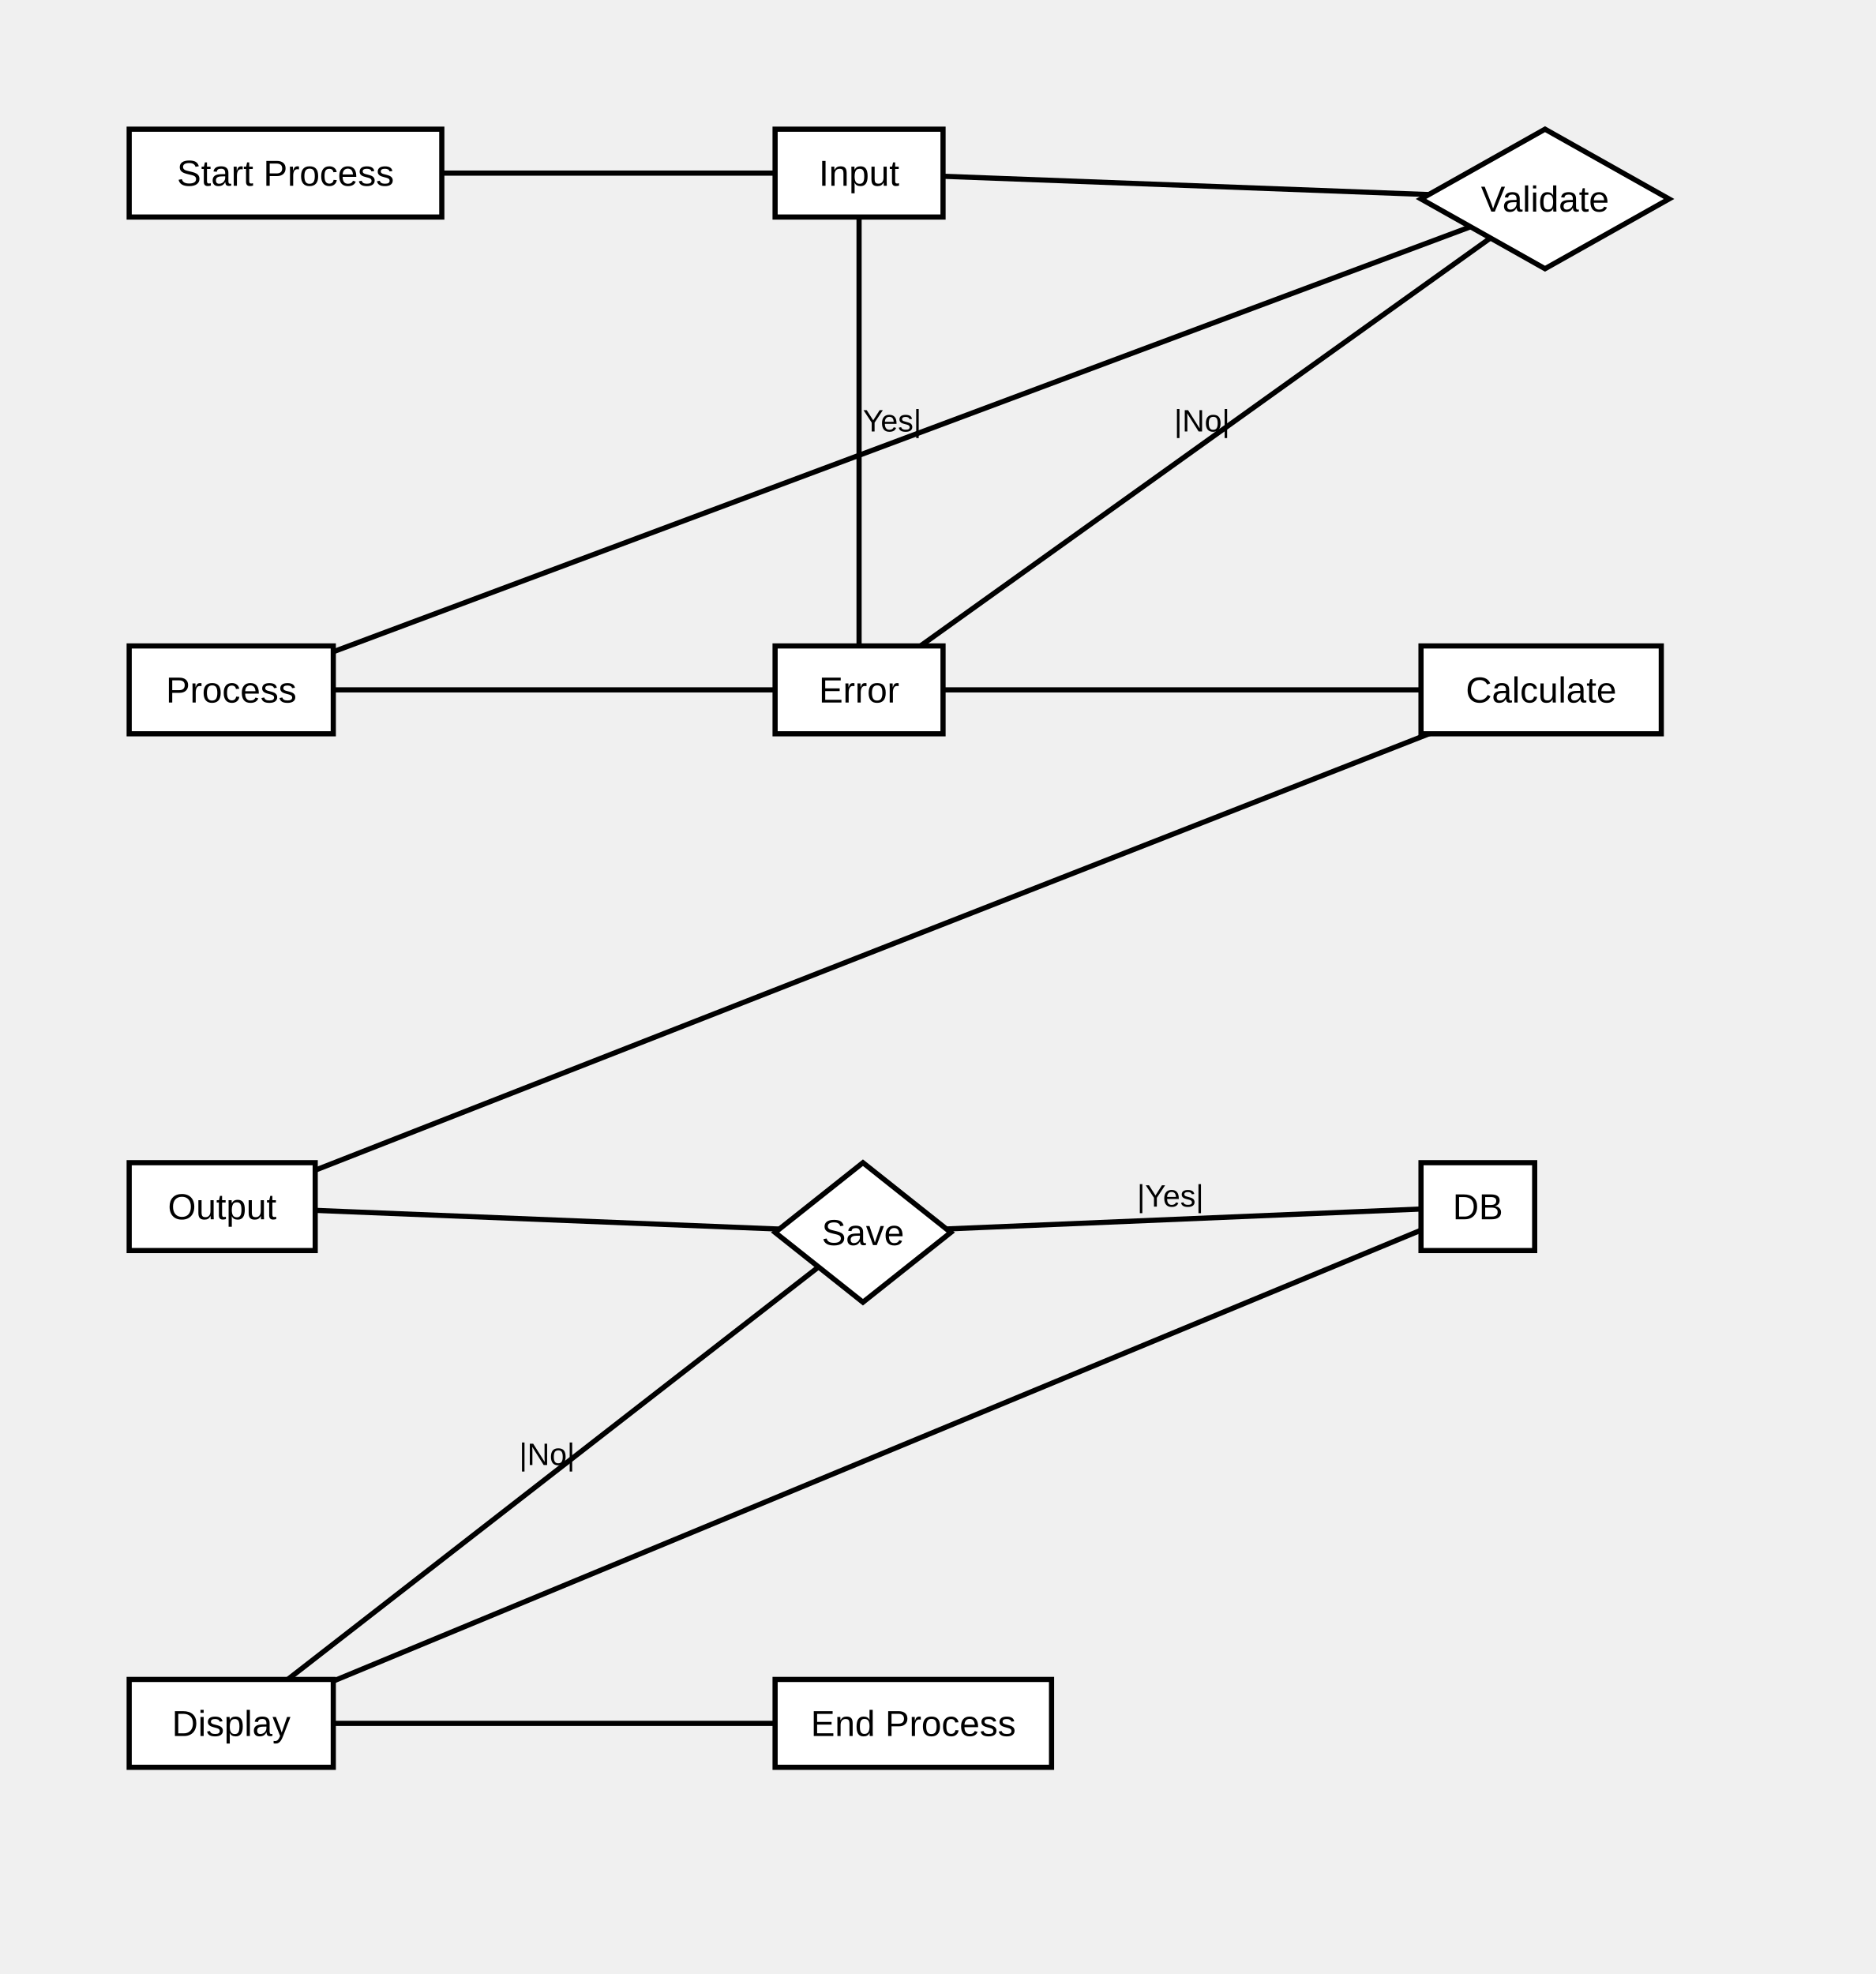
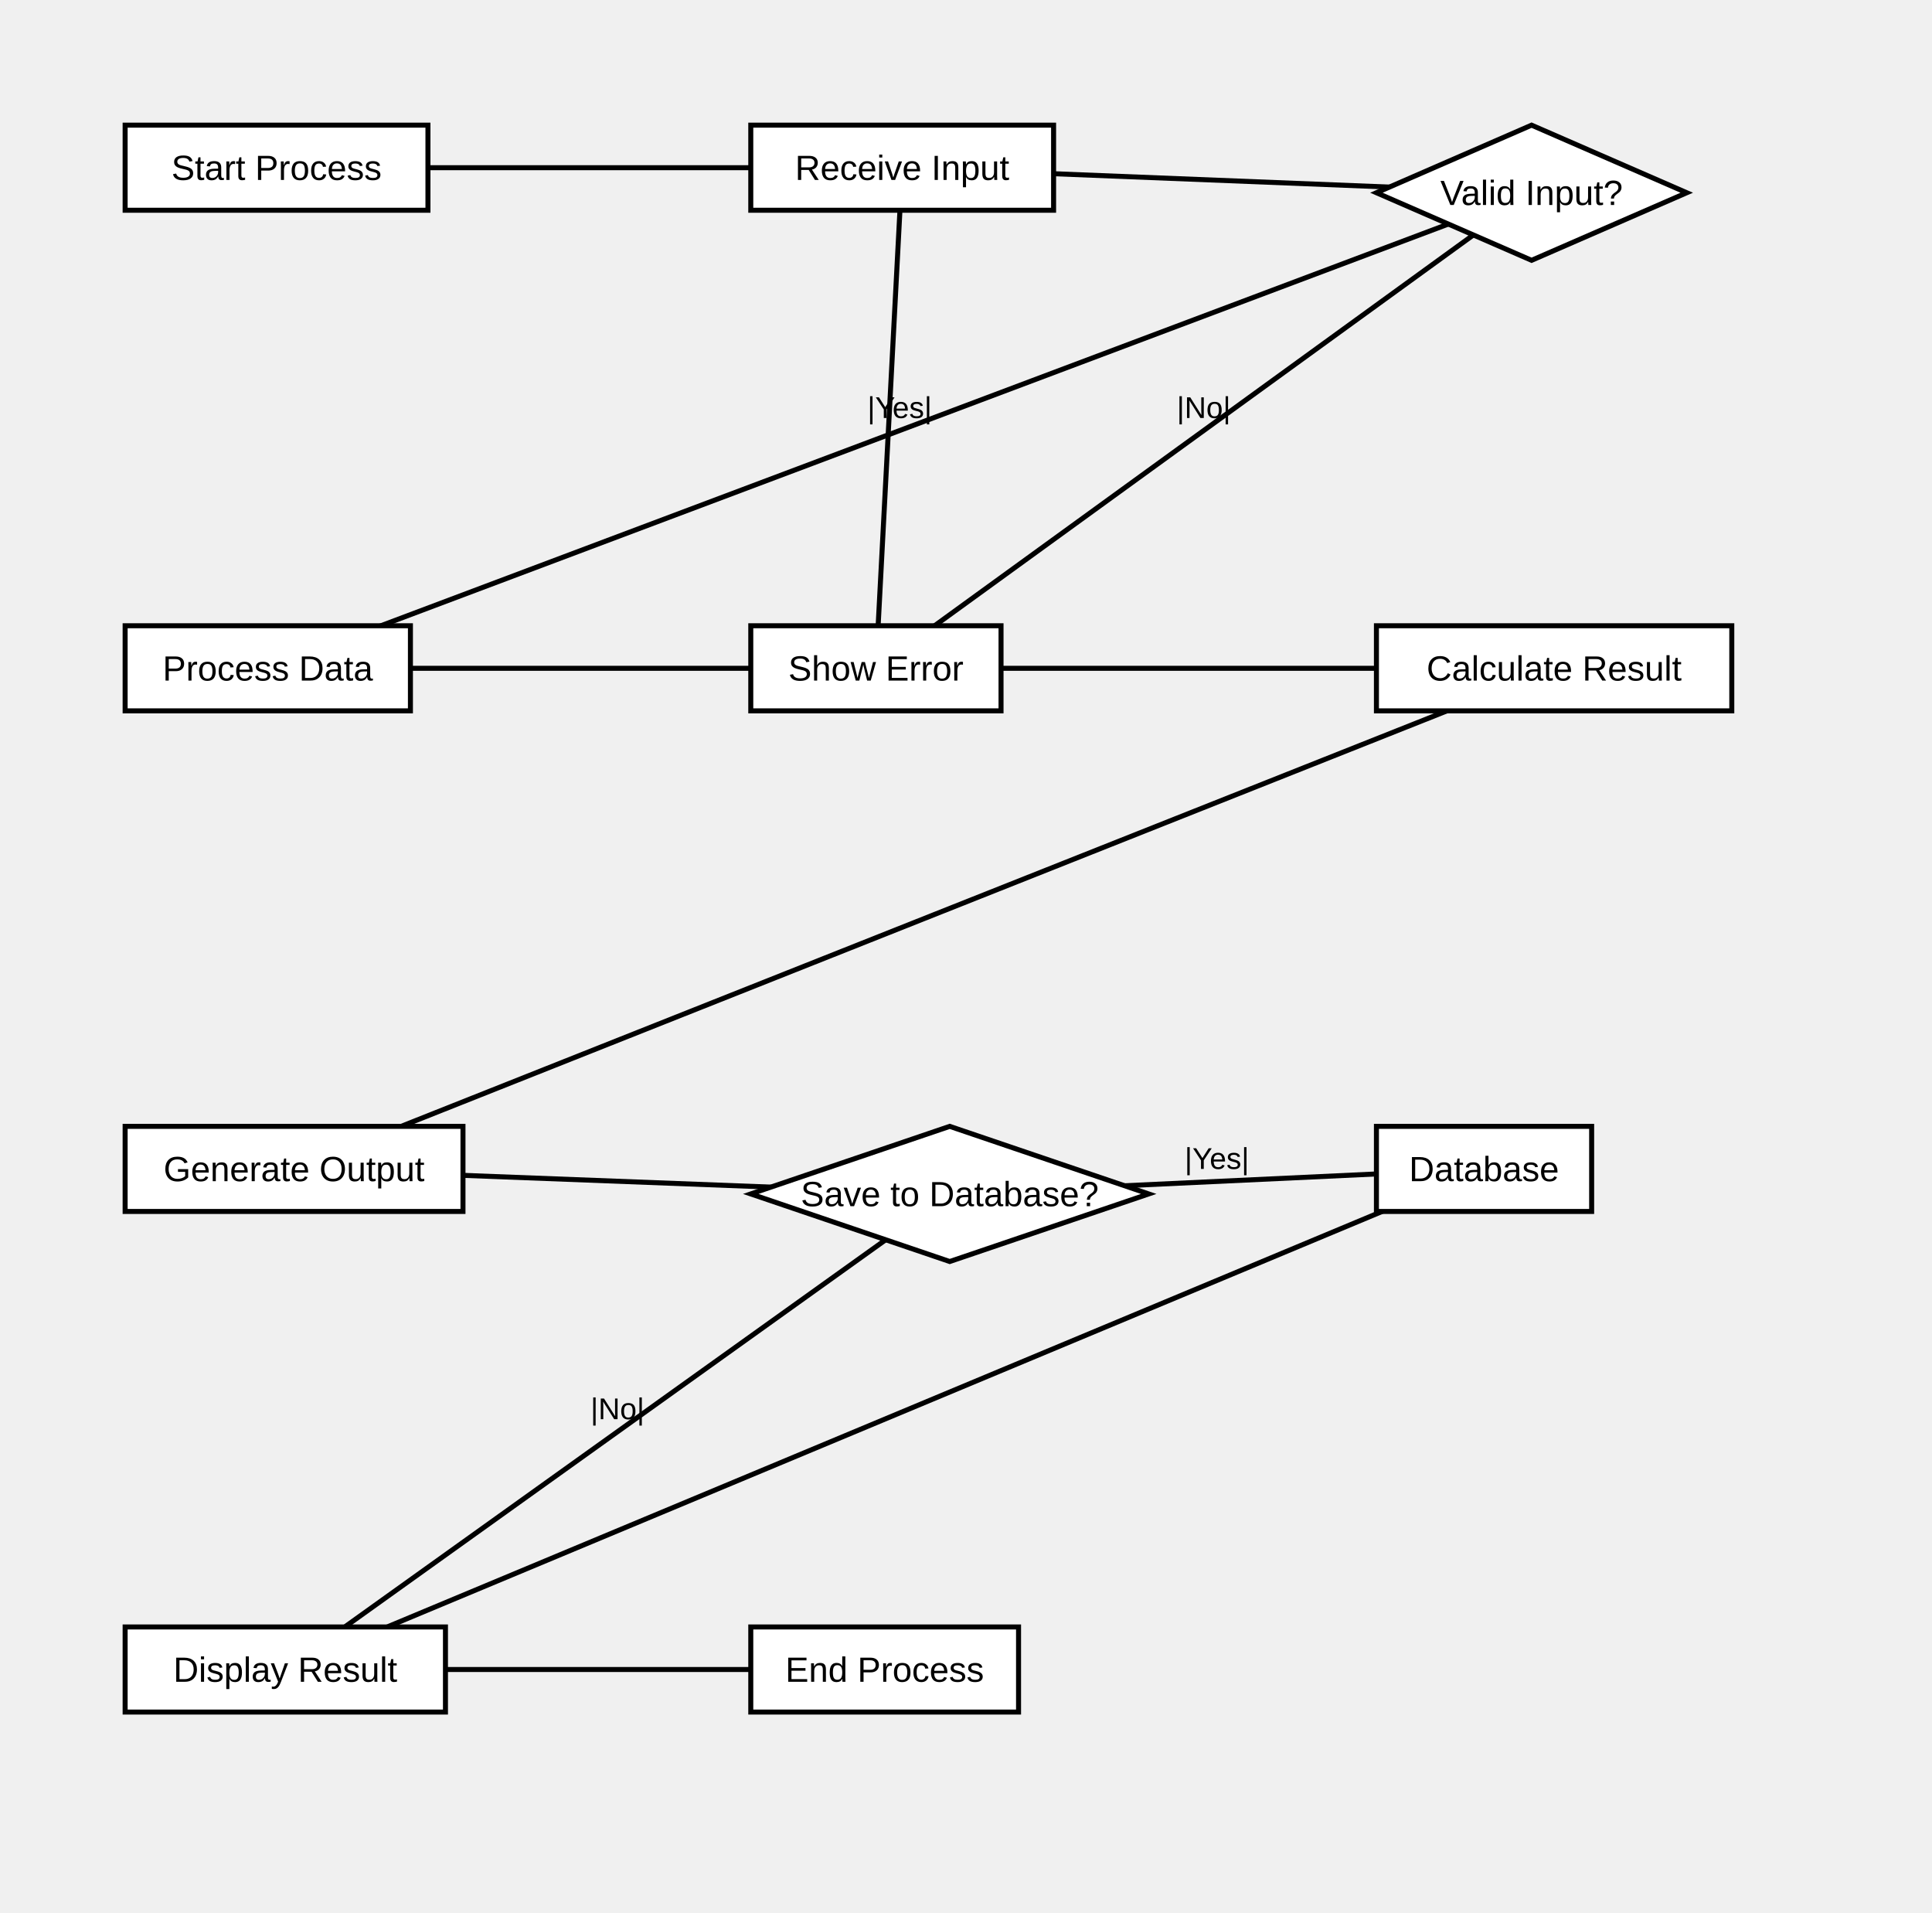
- <svg xmlns="http://www.w3.org/2000/svg" width="726.0" height="764.0" viewBox="0 0 726.0 764.0" version="1.2">
+ <svg xmlns="http://www.w3.org/2000/svg" width="772.0" height="764.0" viewBox="0 0 772.0 764.0" version="1.2">
  <g id="edge-Start_to_Input">
-     <path fill="none" stroke="#000000" stroke-width="2.0" d="M 110.5 67.0 L 332.5 67.0" />
-     <polygon fill="#000000" points="332.5,67.0 324.5,71.0 324.5,63.0" />
+     <path fill="none" stroke="#000000" stroke-width="2.0" d="M 110.5 67.0 L 360.5 67.0" />
+     <polygon fill="#000000" points="360.5,67.0 352.5,71.0 352.5,63.0" />
  </g>
  <g id="edge-Input_to_Validate">
-     <path fill="none" stroke="#000000" stroke-width="2.0" d="M 332.5 67.0 L 598.0 77.0" />
-     <polygon fill="#000000" points="598.0,77.0 589.855,80.696 590.156,72.702" />
+     <path fill="none" stroke="#000000" stroke-width="2.0" d="M 360.5 67.0 L 612.0 77.0" />
+     <polygon fill="#000000" points="612.0,77.0 603.847,80.679 604.165,72.685" />
  </g>
  <g id="edge-Validate_to_Process">
-     <path fill="none" stroke="#000000" stroke-width="2.0" d="M 598.0 77.0 L 89.5 267.0" />
-     <polygon fill="#000000" points="89.5,267.0 95.594,260.453 98.394,267.947" />
-     <text fill="#000000" x="343.75" y="167.0" text-anchor="middle" font-family="Arial, Helvetica, sans-serif" font-size="12.0">|Yes|</text>
+     <path fill="none" stroke="#000000" stroke-width="2.0" d="M 612.0 77.0 L 107.0 267.0" />
+     <polygon fill="#000000" points="107.0,267.0 113.079,260.439 115.896,267.927" />
+     <text fill="#000000" x="359.5" y="167.0" text-anchor="middle" font-family="Arial, Helvetica, sans-serif" font-size="12.0">|Yes|</text>
  </g>
  <g id="edge-Validate_to_Error">
-     <path fill="none" stroke="#000000" stroke-width="2.0" d="M 598.0 77.0 L 332.5 267.0" />
-     <polygon fill="#000000" points="332.5,267.0 336.678,259.091 341.334,265.597" />
-     <text fill="#000000" x="465.25" y="167.0" text-anchor="middle" font-family="Arial, Helvetica, sans-serif" font-size="12.0">|No|</text>
+     <path fill="none" stroke="#000000" stroke-width="2.0" d="M 612.0 77.0 L 350.0 267.0" />
+     <polygon fill="#000000" points="350.0,267.0 354.128,259.065 358.825,265.542" />
+     <text fill="#000000" x="481.0" y="167.0" text-anchor="middle" font-family="Arial, Helvetica, sans-serif" font-size="12.0">|No|</text>
  </g>
  <g id="edge-Error_to_Input">
-     <path fill="none" stroke="#000000" stroke-width="2.0" d="M 332.5 267.0 L 332.5 67.0" />
-     <polygon fill="#000000" points="332.5,67.0 336.5,75.0 328.5,75.0" />
+     <path fill="none" stroke="#000000" stroke-width="2.0" d="M 350.0 267.0 L 360.5 67.0" />
+     <polygon fill="#000000" points="360.5,67.0 364.075,75.199 356.086,74.779" />
  </g>
  <g id="edge-Process_to_Calculate">
-     <path fill="none" stroke="#000000" stroke-width="2.0" d="M 89.5 267.0 L 596.5 267.0" />
-     <polygon fill="#000000" points="596.5,267.0 588.5,271.0 588.5,263.0" />
+     <path fill="none" stroke="#000000" stroke-width="2.0" d="M 107.0 267.0 L 621.0 267.0" />
+     <polygon fill="#000000" points="621.0,267.0 613.0,271.0 613.0,263.0" />
  </g>
  <g id="edge-Calculate_to_Output">
-     <path fill="none" stroke="#000000" stroke-width="2.0" d="M 596.5 267.0 L 86.0 467.0" />
-     <polygon fill="#000000" points="86.0,467.0 91.99,460.357 94.908,467.806" />
+     <path fill="none" stroke="#000000" stroke-width="2.0" d="M 621.0 267.0 L 117.5 467.0" />
+     <polygon fill="#000000" points="117.5,467.0 123.458,460.329 126.412,467.764" />
  </g>
  <g id="edge-Output_to_Save">
-     <path fill="none" stroke="#000000" stroke-width="2.0" d="M 86.0 467.0 L 334.0 477.0" />
-     <polygon fill="#000000" points="334.0,477.0 325.845,480.674 326.168,472.681" />
+     <path fill="none" stroke="#000000" stroke-width="2.0" d="M 117.5 467.0 L 379.5 477.0" />
+     <polygon fill="#000000" points="379.5,477.0 371.353,480.692 371.658,472.698" />
  </g>
  <g id="edge-Save_to_DB">
-     <path fill="none" stroke="#000000" stroke-width="2.0" d="M 334.0 477.0 L 572.0 467.0" />
-     <polygon fill="#000000" points="572.0,467.0 564.175,471.332 563.839,463.339" />
-     <text fill="#000000" x="453.0" y="467.0" text-anchor="middle" font-family="Arial, Helvetica, sans-serif" font-size="12.0">|Yes|</text>
+     <path fill="none" stroke="#000000" stroke-width="2.0" d="M 379.5 477.0 L 593.0 467.0" />
+     <polygon fill="#000000" points="593.0,467.0 585.196,471.37 584.822,463.379" />
+     <text fill="#000000" x="486.25" y="467.0" text-anchor="middle" font-family="Arial, Helvetica, sans-serif" font-size="12.0">|Yes|</text>
  </g>
  <g id="edge-Save_to_Display">
-     <path fill="none" stroke="#000000" stroke-width="2.0" d="M 334.0 477.0 L 89.5 667.0" />
-     <polygon fill="#000000" points="89.5,667.0 93.362,658.933 98.271,665.25" />
-     <text fill="#000000" x="211.75" y="567.0" text-anchor="middle" font-family="Arial, Helvetica, sans-serif" font-size="12.0">|No|</text>
+     <path fill="none" stroke="#000000" stroke-width="2.0" d="M 379.5 477.0 L 114.0 667.0" />
+     <polygon fill="#000000" points="114.0,667.0 118.178,659.091 122.834,665.597" />
+     <text fill="#000000" x="246.75" y="567.0" text-anchor="middle" font-family="Arial, Helvetica, sans-serif" font-size="12.0">|No|</text>
  </g>
  <g id="edge-DB_to_Display">
-     <path fill="none" stroke="#000000" stroke-width="2.0" d="M 572.0 467.0 L 89.5 667.0" />
-     <polygon fill="#000000" points="89.5,667.0 95.359,660.241 98.422,667.632" />
+     <path fill="none" stroke="#000000" stroke-width="2.0" d="M 593.0 467.0 L 114.0 667.0" />
+     <polygon fill="#000000" points="114.0,667.0 119.841,660.226 122.924,667.609" />
  </g>
  <g id="edge-Display_to_End">
-     <path fill="none" stroke="#000000" stroke-width="2.0" d="M 89.5 667.0 L 353.5 667.0" />
+     <path fill="none" stroke="#000000" stroke-width="2.0" d="M 114.0 667.0 L 353.5 667.0" />
    <polygon fill="#000000" points="353.5,667.0 345.5,671.0 345.5,663.0" />
  </g>
  <g id="node-Start">
    <rect fill="#ffffff" stroke="#000000" stroke-width="2.0" x="50.0" y="50.0" width="121.0" height="34.0" />
    <text fill="#000000" x="110.5" y="71.9" text-anchor="middle" font-family="Arial, Helvetica, sans-serif" font-size="14.0">Start Process</text>
  </g>
  <g id="node-Input">
-     <rect fill="#ffffff" stroke="#000000" stroke-width="2.0" x="300.0" y="50.0" width="65.0" height="34.0" />
-     <text fill="#000000" x="332.5" y="71.9" text-anchor="middle" font-family="Arial, Helvetica, sans-serif" font-size="14.0">Input</text>
+     <rect fill="#ffffff" stroke="#000000" stroke-width="2.0" x="300.0" y="50.0" width="121.0" height="34.0" />
+     <text fill="#000000" x="360.5" y="71.9" text-anchor="middle" font-family="Arial, Helvetica, sans-serif" font-size="14.0">Receive Input</text>
  </g>
  <g id="node-Validate">
-     <polygon fill="#ffffff" stroke="#000000" stroke-width="2.0" points="598.0,50 646.0,77.0 598.0,104.0 550,77.0" />
-     <text fill="#000000" x="598.0" y="81.9" text-anchor="middle" font-family="Arial, Helvetica, sans-serif" font-size="14.0">Validate</text>
+     <polygon fill="#ffffff" stroke="#000000" stroke-width="2.0" points="612.0,50 674.0,77.0 612.0,104.0 550,77.0" />
+     <text fill="#000000" x="612.0" y="81.9" text-anchor="middle" font-family="Arial, Helvetica, sans-serif" font-size="14.0">Valid Input?</text>
  </g>
  <g id="node-Process">
-     <rect fill="#ffffff" stroke="#000000" stroke-width="2.0" x="50.0" y="250.0" width="79.0" height="34.0" />
-     <text fill="#000000" x="89.5" y="271.9" text-anchor="middle" font-family="Arial, Helvetica, sans-serif" font-size="14.0">Process</text>
+     <rect fill="#ffffff" stroke="#000000" stroke-width="2.0" x="50.0" y="250.0" width="114.0" height="34.0" />
+     <text fill="#000000" x="107.0" y="271.9" text-anchor="middle" font-family="Arial, Helvetica, sans-serif" font-size="14.0">Process Data</text>
  </g>
  <g id="node-Error">
-     <rect fill="#ffffff" stroke="#000000" stroke-width="2.0" x="300.0" y="250.0" width="65.0" height="34.0" />
-     <text fill="#000000" x="332.5" y="271.9" text-anchor="middle" font-family="Arial, Helvetica, sans-serif" font-size="14.0">Error</text>
+     <rect fill="#ffffff" stroke="#000000" stroke-width="2.0" x="300.0" y="250.0" width="100.0" height="34.0" />
+     <text fill="#000000" x="350.0" y="271.9" text-anchor="middle" font-family="Arial, Helvetica, sans-serif" font-size="14.0">Show Error</text>
  </g>
  <g id="node-Calculate">
-     <rect fill="#ffffff" stroke="#000000" stroke-width="2.0" x="550.0" y="250.0" width="93.0" height="34.0" />
-     <text fill="#000000" x="596.5" y="271.9" text-anchor="middle" font-family="Arial, Helvetica, sans-serif" font-size="14.0">Calculate</text>
+     <rect fill="#ffffff" stroke="#000000" stroke-width="2.0" x="550.0" y="250.0" width="142.0" height="34.0" />
+     <text fill="#000000" x="621.0" y="271.9" text-anchor="middle" font-family="Arial, Helvetica, sans-serif" font-size="14.0">Calculate Result</text>
  </g>
  <g id="node-Output">
-     <rect fill="#ffffff" stroke="#000000" stroke-width="2.0" x="50.0" y="450.0" width="72.0" height="34.0" />
-     <text fill="#000000" x="86.0" y="471.9" text-anchor="middle" font-family="Arial, Helvetica, sans-serif" font-size="14.0">Output</text>
+     <rect fill="#ffffff" stroke="#000000" stroke-width="2.0" x="50.0" y="450.0" width="135.0" height="34.0" />
+     <text fill="#000000" x="117.5" y="471.9" text-anchor="middle" font-family="Arial, Helvetica, sans-serif" font-size="14.0">Generate Output</text>
  </g>
  <g id="node-Save">
-     <polygon fill="#ffffff" stroke="#000000" stroke-width="2.0" points="334.0,450 368.0,477.0 334.0,504.0 300,477.0" />
-     <text fill="#000000" x="334.0" y="481.9" text-anchor="middle" font-family="Arial, Helvetica, sans-serif" font-size="14.0">Save</text>
+     <polygon fill="#ffffff" stroke="#000000" stroke-width="2.0" points="379.5,450 459.0,477.0 379.5,504.0 300,477.0" />
+     <text fill="#000000" x="379.5" y="481.9" text-anchor="middle" font-family="Arial, Helvetica, sans-serif" font-size="14.0">Save to Database?</text>
  </g>
  <g id="node-DB">
-     <rect fill="#ffffff" stroke="#000000" stroke-width="2.0" x="550.0" y="450.0" width="44.0" height="34.0" />
-     <text fill="#000000" x="572.0" y="471.9" text-anchor="middle" font-family="Arial, Helvetica, sans-serif" font-size="14.0">DB</text>
+     <rect fill="#ffffff" stroke="#000000" stroke-width="2.0" x="550.0" y="450.0" width="86.0" height="34.0" />
+     <text fill="#000000" x="593.0" y="471.9" text-anchor="middle" font-family="Arial, Helvetica, sans-serif" font-size="14.0">Database</text>
  </g>
  <g id="node-Display">
-     <rect fill="#ffffff" stroke="#000000" stroke-width="2.0" x="50.0" y="650.0" width="79.0" height="34.0" />
-     <text fill="#000000" x="89.5" y="671.9" text-anchor="middle" font-family="Arial, Helvetica, sans-serif" font-size="14.0">Display</text>
+     <rect fill="#ffffff" stroke="#000000" stroke-width="2.0" x="50.0" y="650.0" width="128.0" height="34.0" />
+     <text fill="#000000" x="114.0" y="671.9" text-anchor="middle" font-family="Arial, Helvetica, sans-serif" font-size="14.0">Display Result</text>
  </g>
  <g id="node-End">
    <rect fill="#ffffff" stroke="#000000" stroke-width="2.0" x="300.0" y="650.0" width="107.0" height="34.0" />
    <text fill="#000000" x="353.5" y="671.9" text-anchor="middle" font-family="Arial, Helvetica, sans-serif" font-size="14.0">End Process</text>
  </g>
</svg>
